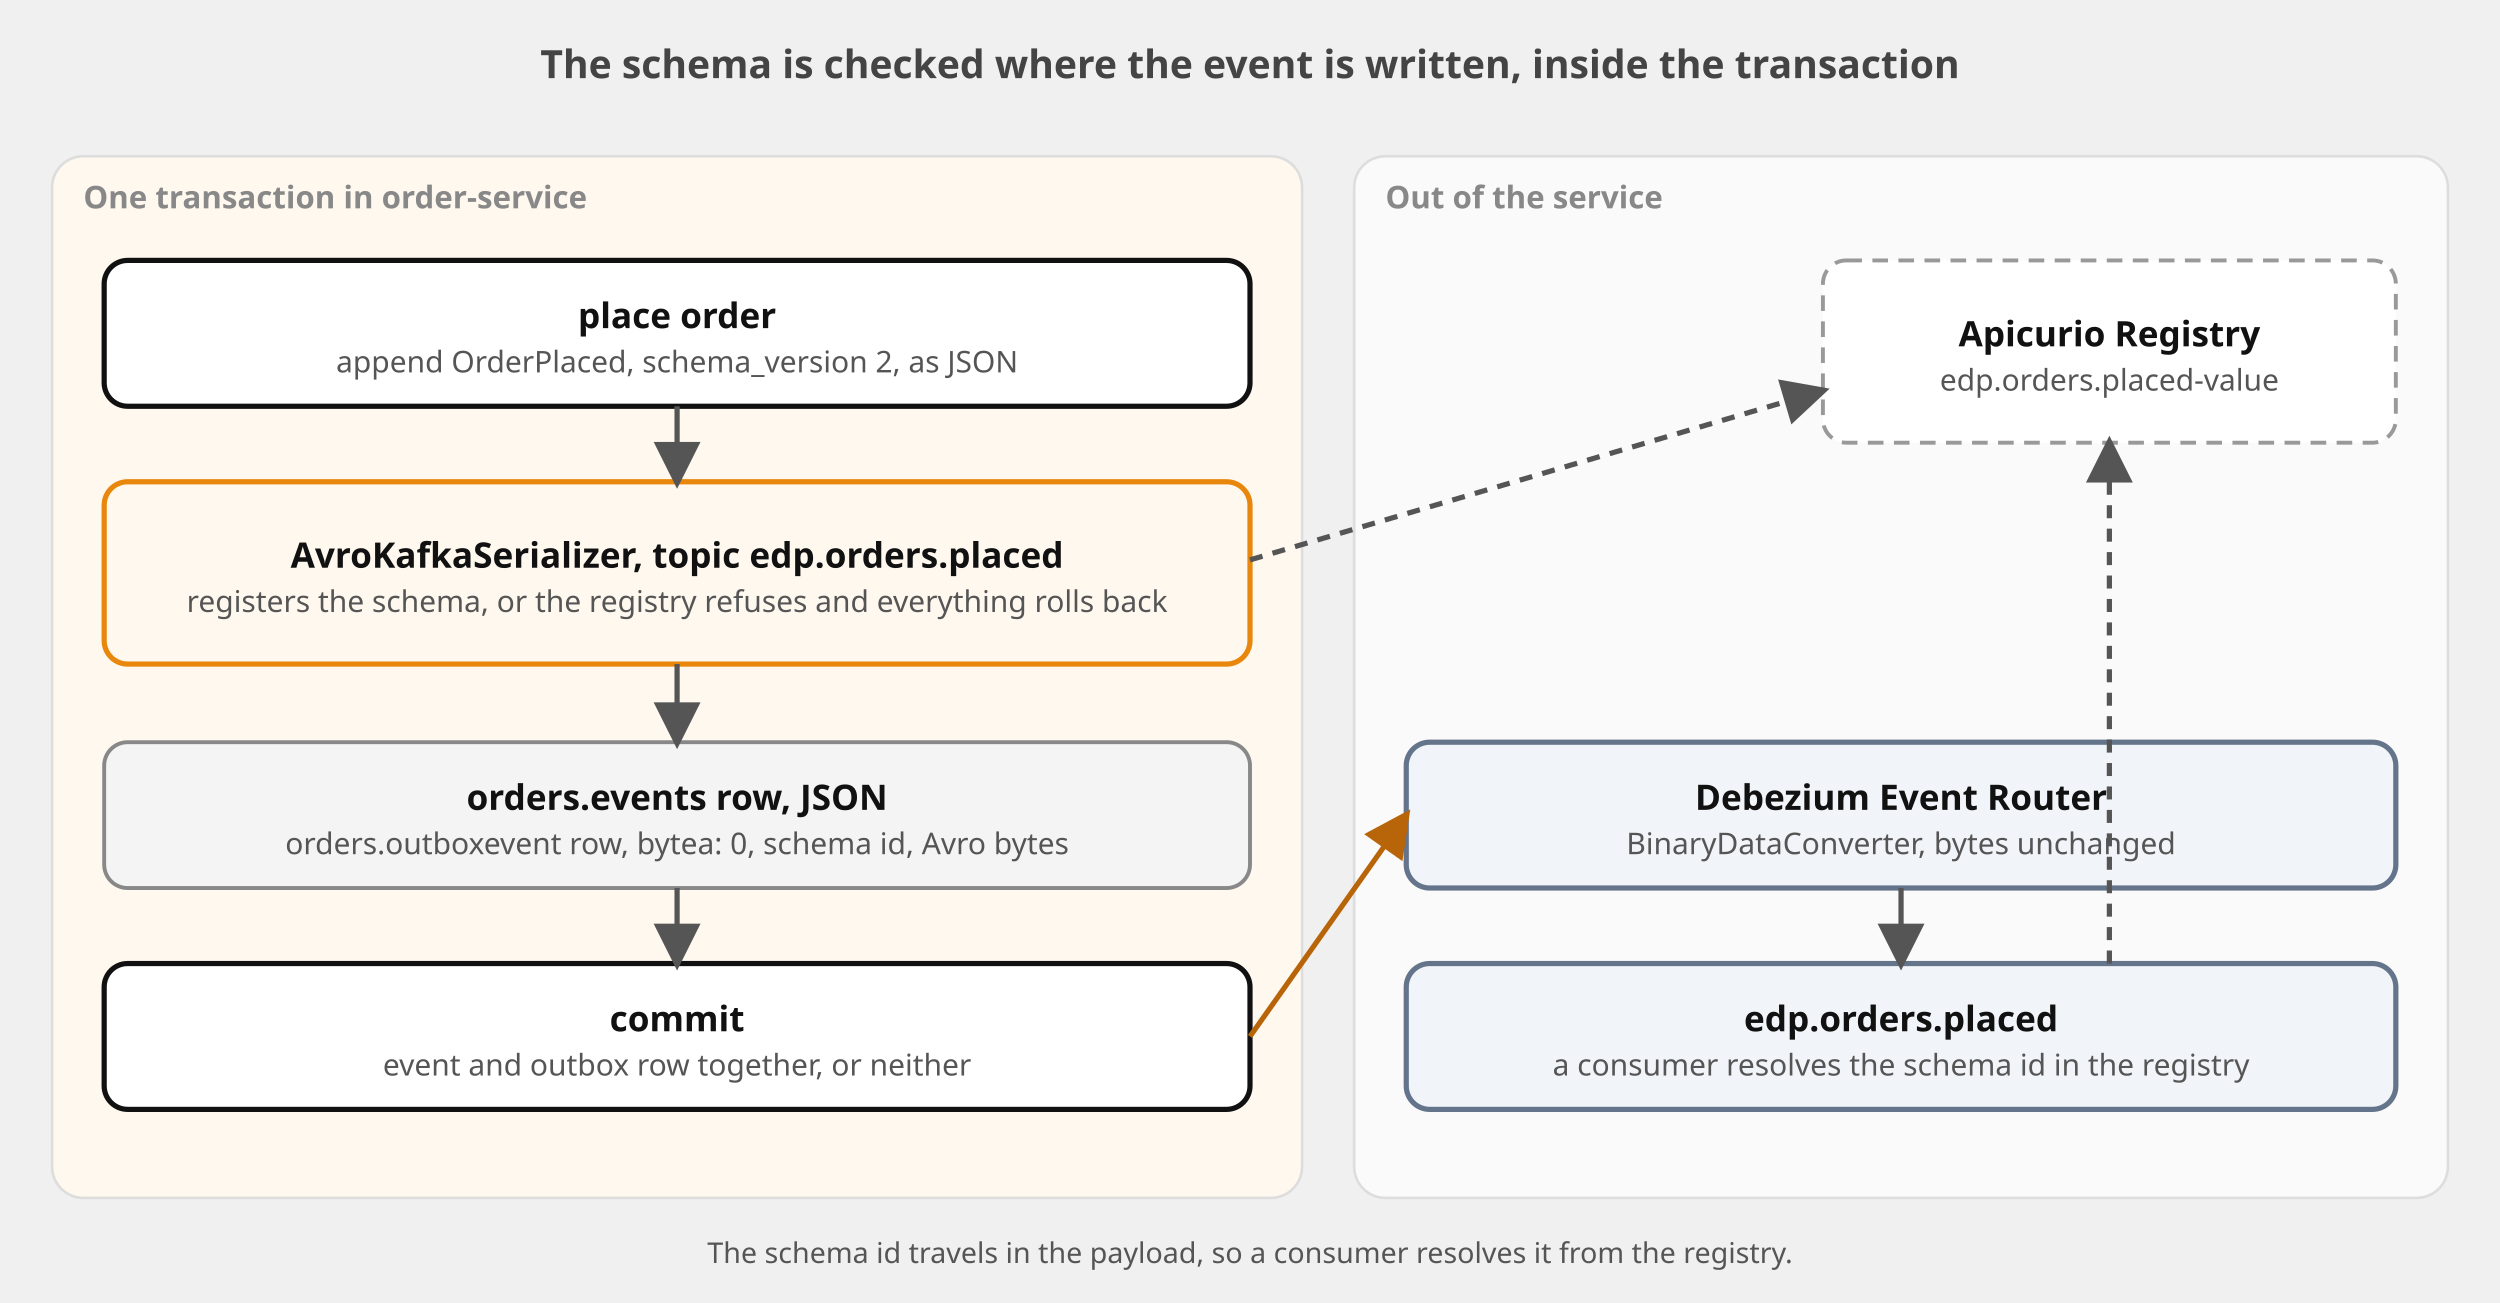
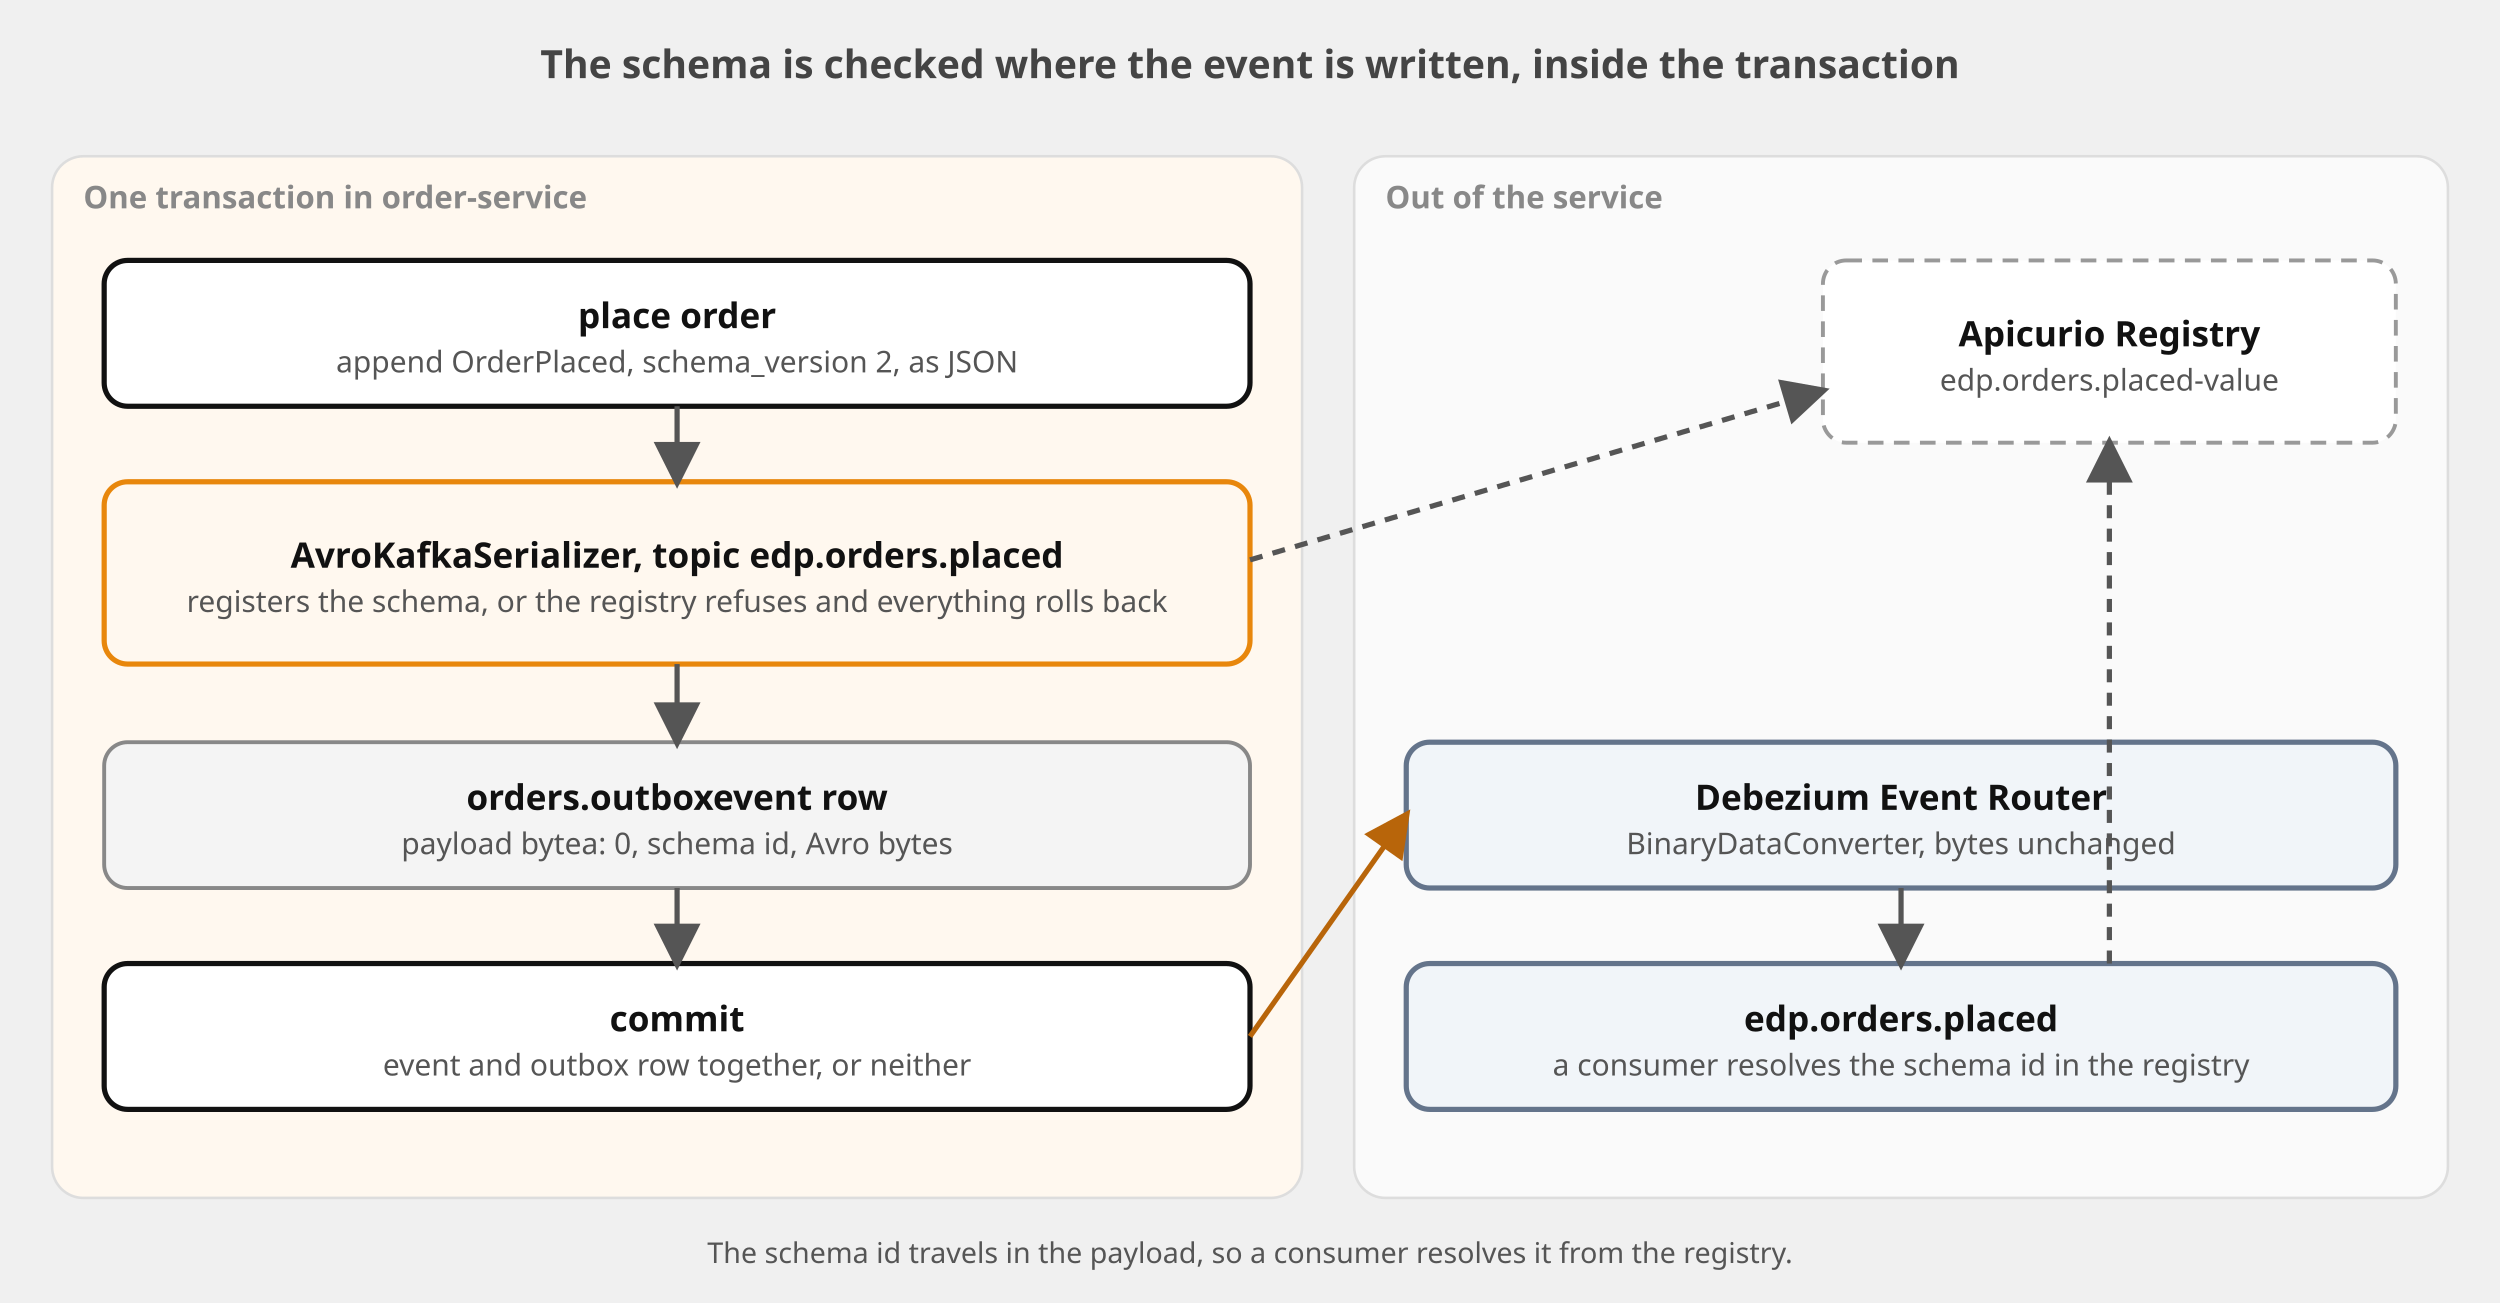
<svg xmlns="http://www.w3.org/2000/svg" viewBox="0 0 960 500" font-family="'Red Hat Text', system-ui, sans-serif" role="img">
  <defs>
    <marker id="a" viewBox="0 0 10 10" refX="8.5" refY="5" markerWidth="9" markerHeight="9" orient="auto-start-reverse">
      <path d="M0,0 L10,5 L0,10 z" fill="#555" />
    </marker>
    <marker id="am" viewBox="0 0 10 10" refX="8.5" refY="5" markerWidth="9" markerHeight="9" orient="auto-start-reverse">
      <path d="M0,0 L10,5 L0,10 z" fill="#b8650a" />
    </marker>
  </defs>
  <rect x="20" y="60" width="480" height="400" rx="12" fill="#fff8ef" stroke="#ddd" />
  <text x="32" y="80" font-size="12" font-weight="700" fill="#888">One transaction in order-service</text>
  <rect x="520" y="60" width="420" height="400" rx="12" fill="#fafafa" stroke="#ddd" />
  <text x="532" y="80" font-size="12" font-weight="700" fill="#888">Out of the service</text>
  <rect x="40" y="100" width="440" height="56" rx="9" fill="#ffffff" stroke="#111111" stroke-width="2" />
  <text x="260.0" y="126.0" font-size="13.5" font-weight="700" fill="#111111" text-anchor="middle">place order</text>
  <text x="260.0" y="143.0" font-size="11.5" fill="#555555" text-anchor="middle">append OrderPlaced, schema_version 2, as JSON</text>
  <rect x="40" y="185" width="440" height="70" rx="9" fill="#fff8ef" stroke="#e8870c" stroke-width="2" />
  <text x="260.0" y="218.0" font-size="13.5" font-weight="700" fill="#111111" text-anchor="middle">AvroKafkaSerializer, topic edp.orders.placed</text>
  <text x="260.0" y="235.0" font-size="11.5" fill="#555555" text-anchor="middle">registers the schema, or the registry refuses and everything rolls back</text>
  <rect x="40" y="285" width="440" height="56" rx="9" fill="#f4f4f4" stroke="#888888" stroke-width="1.5" />
-   <text x="260.0" y="311.0" font-size="13.5" font-weight="700" fill="#111111" text-anchor="middle">orders.events row, JSON</text>
-   <text x="260.0" y="328.0" font-size="11.5" fill="#555555" text-anchor="middle">orders.outboxevent row, bytea: 0, schema id, Avro bytes</text>
+   <text x="260.0" y="311.0" font-size="13.5" font-weight="700" fill="#111111" text-anchor="middle">orders.outboxevent row</text>
+   <text x="260.0" y="328.0" font-size="11.5" fill="#555555" text-anchor="middle">payload bytea: 0, schema id, Avro bytes</text>
  <rect x="40" y="370" width="440" height="56" rx="9" fill="#ffffff" stroke="#111111" stroke-width="2" />
  <text x="260.0" y="396.0" font-size="13.5" font-weight="700" fill="#111111" text-anchor="middle">commit</text>
  <text x="260.0" y="413.0" font-size="11.5" fill="#555555" text-anchor="middle">event and outbox row together, or neither</text>
  <rect x="700" y="100" width="220" height="70" rx="9" fill="#ffffff" stroke="#999999" stroke-width="1.5" stroke-dasharray="6 4" />
  <text x="810.0" y="133.0" font-size="13.5" font-weight="700" fill="#111111" text-anchor="middle">Apicurio Registry</text>
  <text x="810.0" y="150.0" font-size="11.5" fill="#555555" text-anchor="middle">edp.orders.placed-value</text>
  <rect x="540" y="285" width="380" height="56" rx="9" fill="#f1f5f9" stroke="#64748b" stroke-width="2" />
  <text x="730.0" y="311.0" font-size="13.5" font-weight="700" fill="#111111" text-anchor="middle">Debezium Event Router</text>
  <text x="730.0" y="328.0" font-size="11.5" fill="#555555" text-anchor="middle">BinaryDataConverter, bytes unchanged</text>
  <rect x="540" y="370" width="380" height="56" rx="9" fill="#f1f5f9" stroke="#64748b" stroke-width="2" />
  <text x="730.0" y="396.0" font-size="13.5" font-weight="700" fill="#111111" text-anchor="middle">edp.orders.placed</text>
  <text x="730.0" y="413.0" font-size="11.5" fill="#555555" text-anchor="middle">a consumer resolves the schema id in the registry</text>
  <path d="M260,156 L260,185" fill="none" stroke="#555" stroke-width="2" marker-end="url(#a)" />
  <path d="M480,215 L700,150" fill="none" stroke="#555" stroke-width="2" stroke-dasharray="5 4" marker-end="url(#a)" />
  <path d="M260,255 L260,285" fill="none" stroke="#555" stroke-width="2" marker-end="url(#a)" />
  <path d="M260,341 L260,370" fill="none" stroke="#555" stroke-width="2" marker-end="url(#a)" />
  <path d="M480,398 L540,313" fill="none" stroke="#b8650a" stroke-width="2" marker-end="url(#am)" />
  <path d="M730,341 L730,370" fill="none" stroke="#555" stroke-width="2" marker-end="url(#a)" />
  <path d="M810,370 L810,170" fill="none" stroke="#555" stroke-width="2" stroke-dasharray="5 4" marker-end="url(#a)" />
  <text x="480" y="30" font-size="15" fill="#444444" text-anchor="middle" font-weight="700">The schema is checked where the event is written, inside the transaction</text>
  <text x="480" y="485" font-size="11" fill="#555555" text-anchor="middle">The schema id travels in the payload, so a consumer resolves it from the registry.</text>
</svg>
